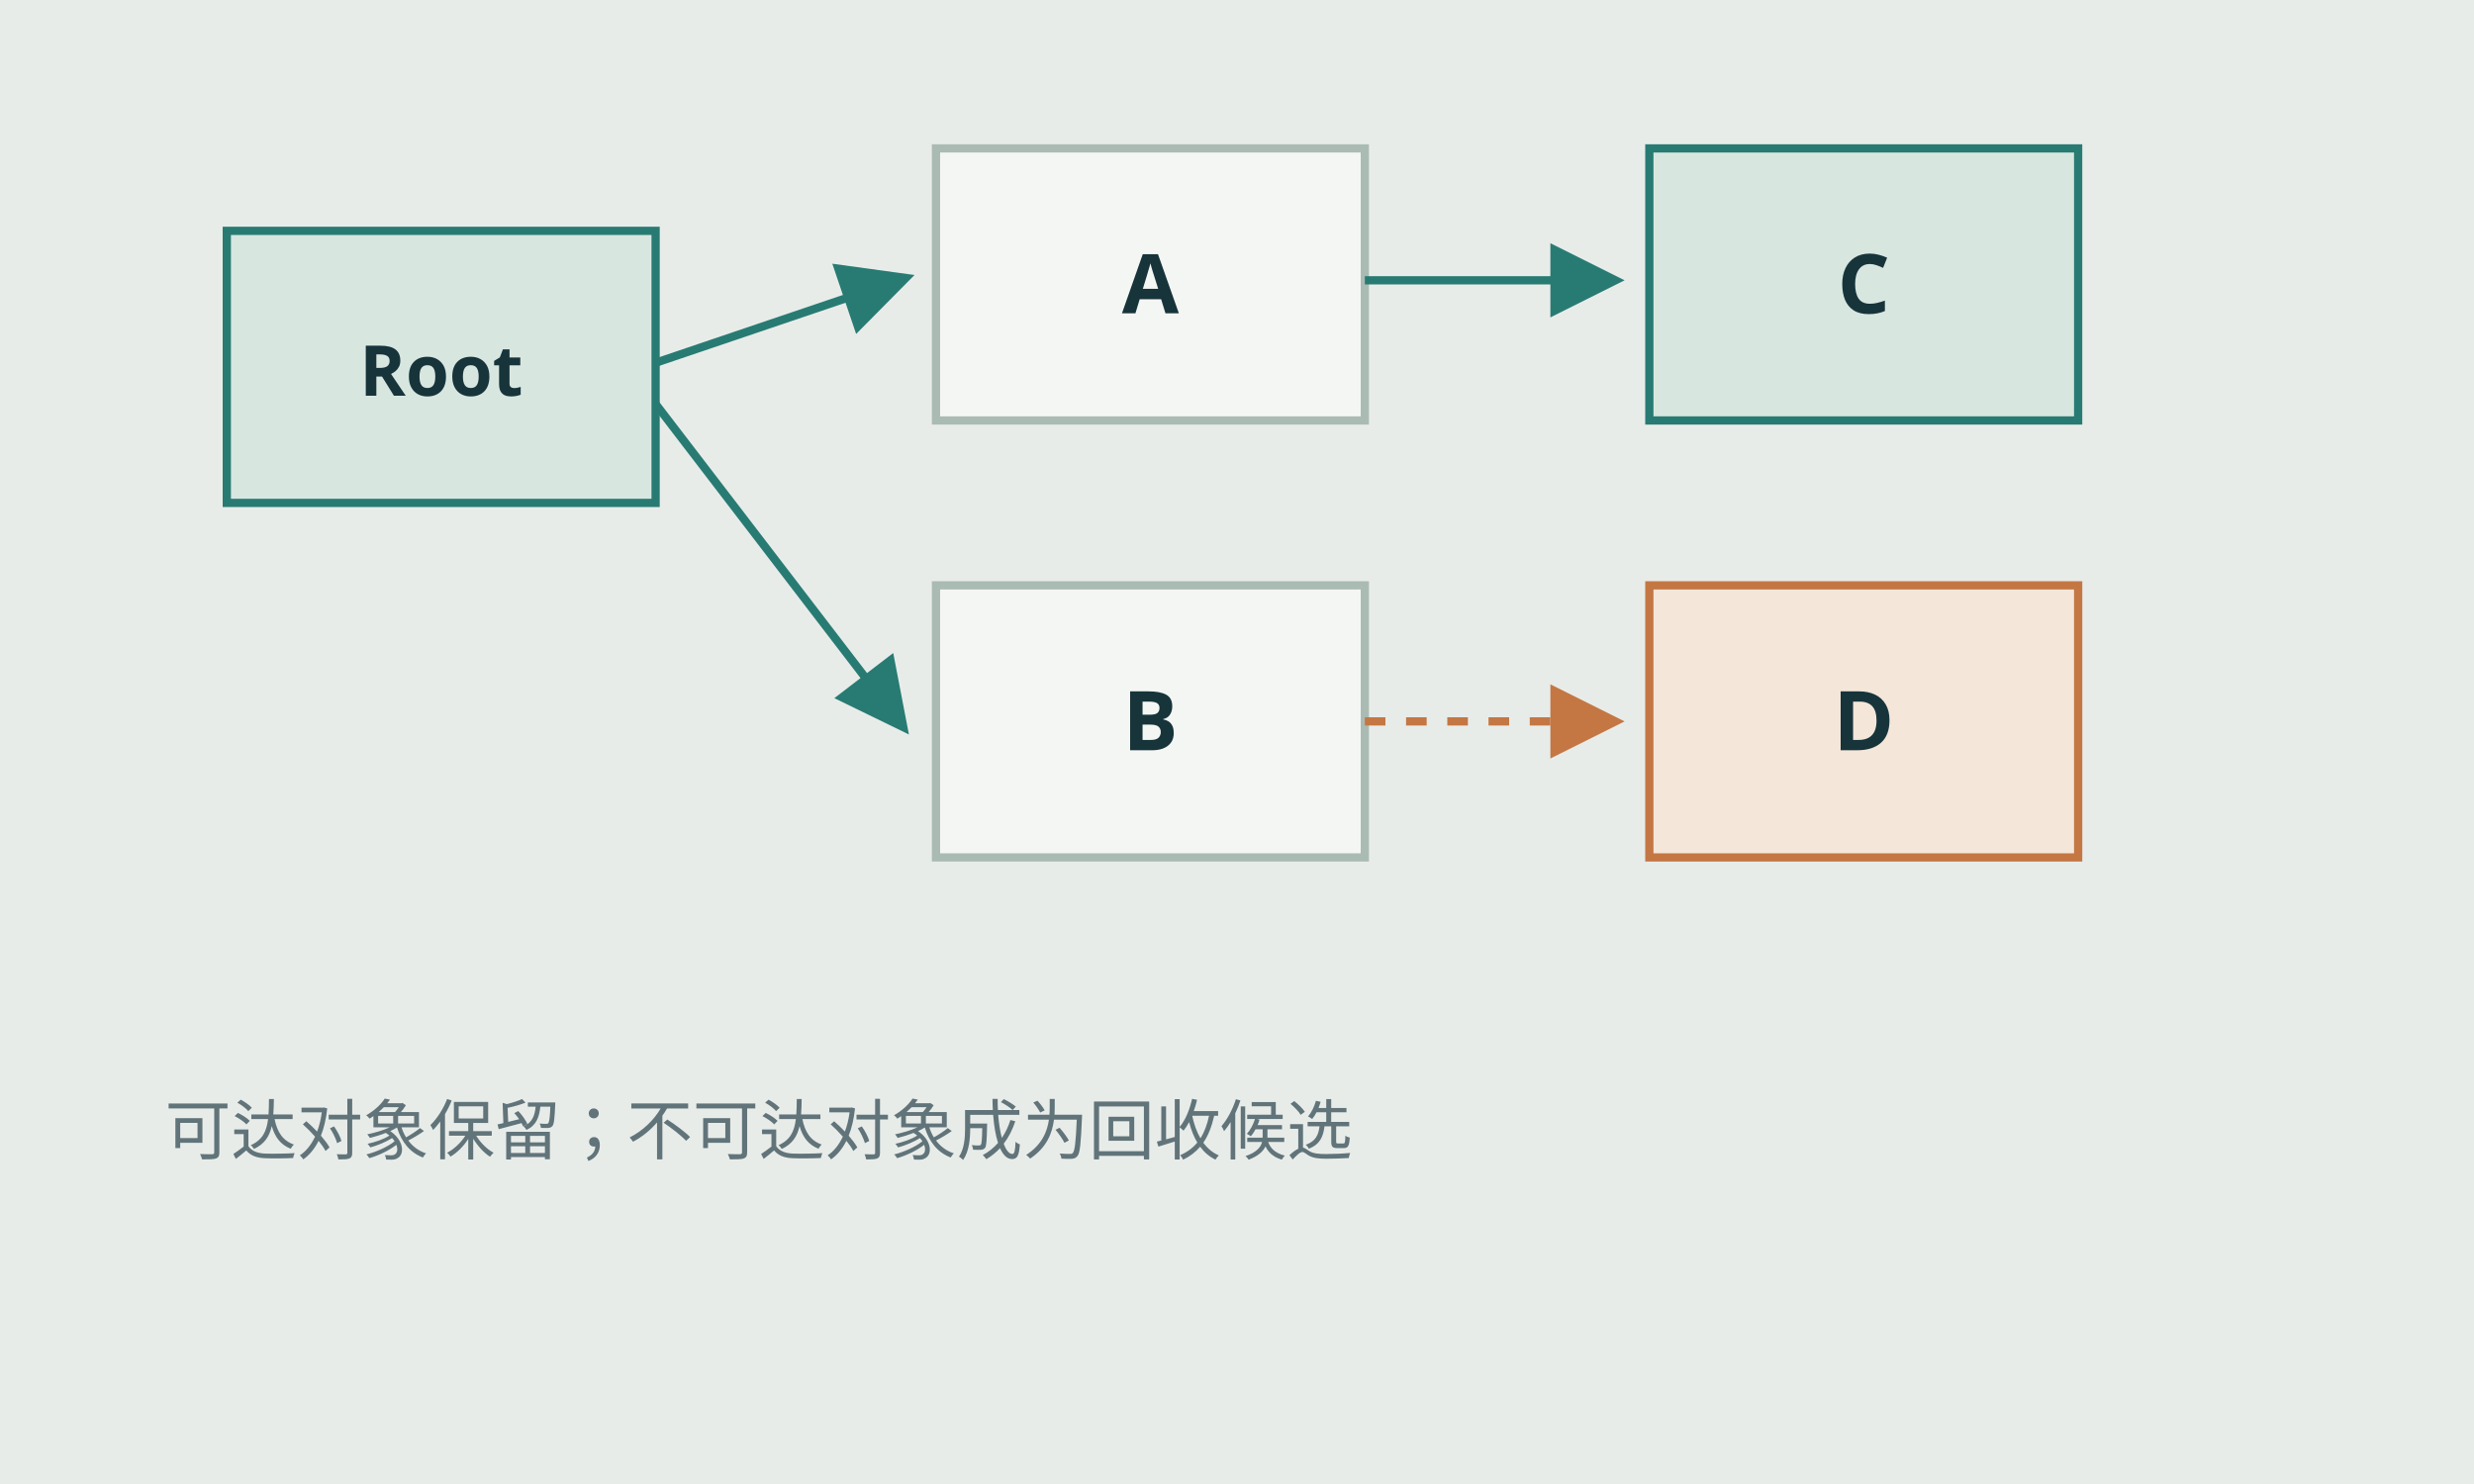
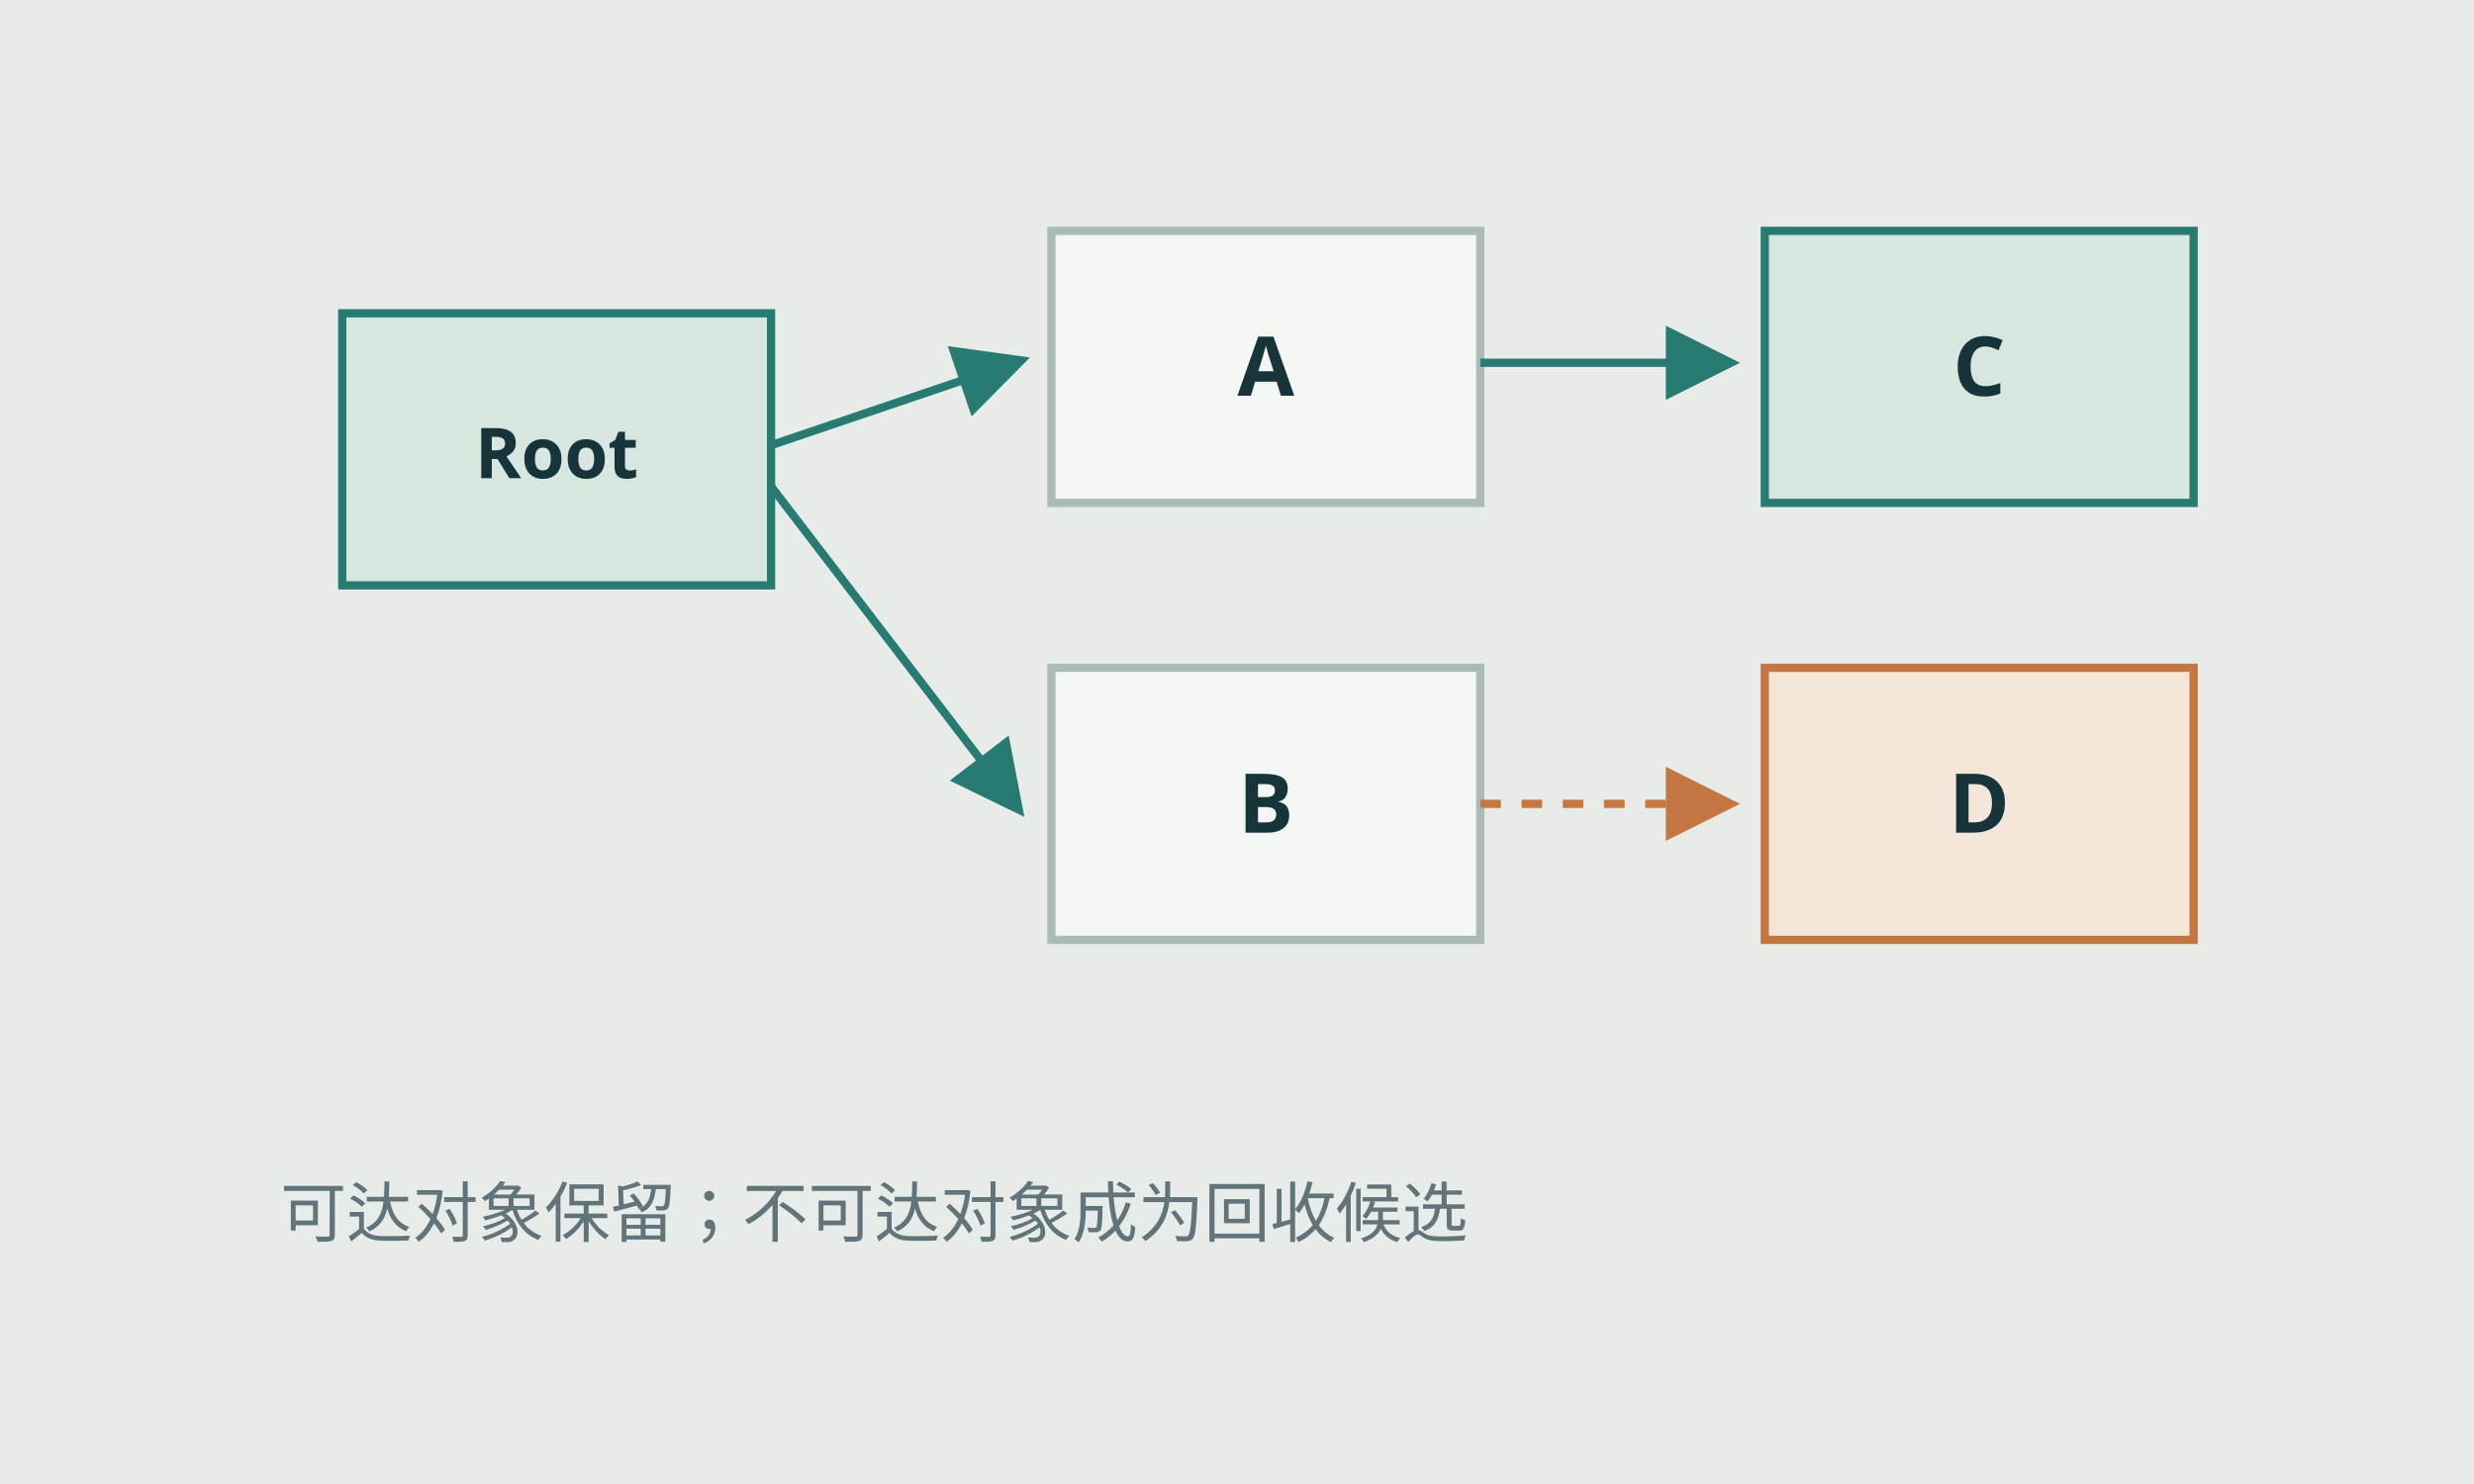
<svg xmlns="http://www.w3.org/2000/svg" width="600" height="360" viewBox="610 230 600 360" role="img" aria-labelledby="thumbnailTitle">
  <defs>
    <pattern id="grid" width="40" height="40" patternUnits="userSpaceOnUse">
      <path d="M40 0H0V40" fill="none" stroke="#AEBDB7" stroke-width="1" opacity=".20" />
    </pattern>
    <marker id="tealArrow" markerWidth="9" markerHeight="9" refX="7" refY="4.5" orient="auto">
      <path d="M0 0L9 4.5L0 9Z" fill="#287B73" />
    </marker>
    <marker id="orangeArrow" markerWidth="9" markerHeight="9" refX="7" refY="4.5" orient="auto">
      <path d="M0 0L9 4.5L0 9Z" fill="#C47743" />
    </marker>
  </defs>
  <rect x="610" y="230" width="600" height="360" fill="#E8ECE9" />
-   <rect x="665" y="286" width="104" height="66" fill="#D8E6E0" stroke="#287B73" stroke-width="2" />
-   <text x="717.0" y="326.0" fill="#17343B" font-family="'Microsoft YaHei','Noto Sans SC',sans-serif" font-size="17" font-weight="650" text-anchor="middle">Root</text>
-   <rect x="837" y="266" width="104" height="66" fill="#F4F6F3" stroke="#AABBB4" stroke-width="2" />
-   <text x="889.0" y="306.0" fill="#17343B" font-family="'Microsoft YaHei','Noto Sans SC',sans-serif" font-size="20" font-weight="650" text-anchor="middle">A</text>
-   <rect x="837" y="372" width="104" height="66" fill="#F4F6F3" stroke="#AABBB4" stroke-width="2" />
-   <text x="889.0" y="412.0" fill="#17343B" font-family="'Microsoft YaHei','Noto Sans SC',sans-serif" font-size="20" font-weight="650" text-anchor="middle">B</text>
-   <rect x="1010" y="266" width="104" height="66" fill="#D8E6E0" stroke="#287B73" stroke-width="2" />
-   <text x="1062.0" y="306.0" fill="#17343B" font-family="'Microsoft YaHei','Noto Sans SC',sans-serif" font-size="20" font-weight="650" text-anchor="middle">C</text>
-   <rect x="1010" y="372" width="104" height="66" fill="#F4E6D9" stroke="#C47743" stroke-width="2" />
-   <text x="1062.0" y="412.0" fill="#17343B" font-family="'Microsoft YaHei','Noto Sans SC',sans-serif" font-size="20" font-weight="650" text-anchor="middle">D</text>
-   <path d="M769 318L828 298" fill="none" stroke="#287B73" stroke-width="2" marker-end="url(#tealArrow)" />
-   <path d="M769 328L828 405" fill="none" stroke="#287B73" stroke-width="2" marker-end="url(#tealArrow)" />
-   <path d="M941 298L1000 298" fill="none" stroke="#287B73" stroke-width="2" marker-end="url(#tealArrow)" />
-   <path d="M941 405L1000 405" fill="none" stroke="#C47743" stroke-width="2" stroke-dasharray="5 5" marker-end="url(#orangeArrow)" />
-   <text x="650" y="510" fill="#61747A" font-family="'Microsoft YaHei','Noto Sans SC',sans-serif" font-size="16" font-weight="500" text-anchor="start">可达对象保留；不可达对象成为回收候选</text>
+   <g transform="translate(28 20)">
+     <rect x="665" y="286" width="104" height="66" fill="#D8E6E0" stroke="#287B73" stroke-width="2" />
+     <text x="717.0" y="326.0" fill="#17343B" font-family="'Microsoft YaHei','Noto Sans SC',sans-serif" font-size="17" font-weight="650" text-anchor="middle">Root</text>
+     <rect x="837" y="266" width="104" height="66" fill="#F4F6F3" stroke="#AABBB4" stroke-width="2" />
+     <text x="889.0" y="306.0" fill="#17343B" font-family="'Microsoft YaHei','Noto Sans SC',sans-serif" font-size="20" font-weight="650" text-anchor="middle">A</text>
+     <rect x="837" y="372" width="104" height="66" fill="#F4F6F3" stroke="#AABBB4" stroke-width="2" />
+     <text x="889.0" y="412.0" fill="#17343B" font-family="'Microsoft YaHei','Noto Sans SC',sans-serif" font-size="20" font-weight="650" text-anchor="middle">B</text>
+     <rect x="1010" y="266" width="104" height="66" fill="#D8E6E0" stroke="#287B73" stroke-width="2" />
+     <text x="1062.0" y="306.0" fill="#17343B" font-family="'Microsoft YaHei','Noto Sans SC',sans-serif" font-size="20" font-weight="650" text-anchor="middle">C</text>
+     <rect x="1010" y="372" width="104" height="66" fill="#F4E6D9" stroke="#C47743" stroke-width="2" />
+     <text x="1062.0" y="412.0" fill="#17343B" font-family="'Microsoft YaHei','Noto Sans SC',sans-serif" font-size="20" font-weight="650" text-anchor="middle">D</text>
+     <path d="M769 318L828 298" fill="none" stroke="#287B73" stroke-width="2" marker-end="url(#tealArrow)" />
+     <path d="M769 328L828 405" fill="none" stroke="#287B73" stroke-width="2" marker-end="url(#tealArrow)" />
+     <path d="M941 298L1000 298" fill="none" stroke="#287B73" stroke-width="2" marker-end="url(#tealArrow)" />
+     <path d="M941 405L1000 405" fill="none" stroke="#C47743" stroke-width="2" stroke-dasharray="5 5" marker-end="url(#orangeArrow)" />
+     <text x="650" y="510" fill="#61747A" font-family="'Microsoft YaHei','Noto Sans SC',sans-serif" font-size="16" font-weight="500" text-anchor="start">可达对象保留；不可达对象成为回收候选</text>
+   </g>
</svg>
